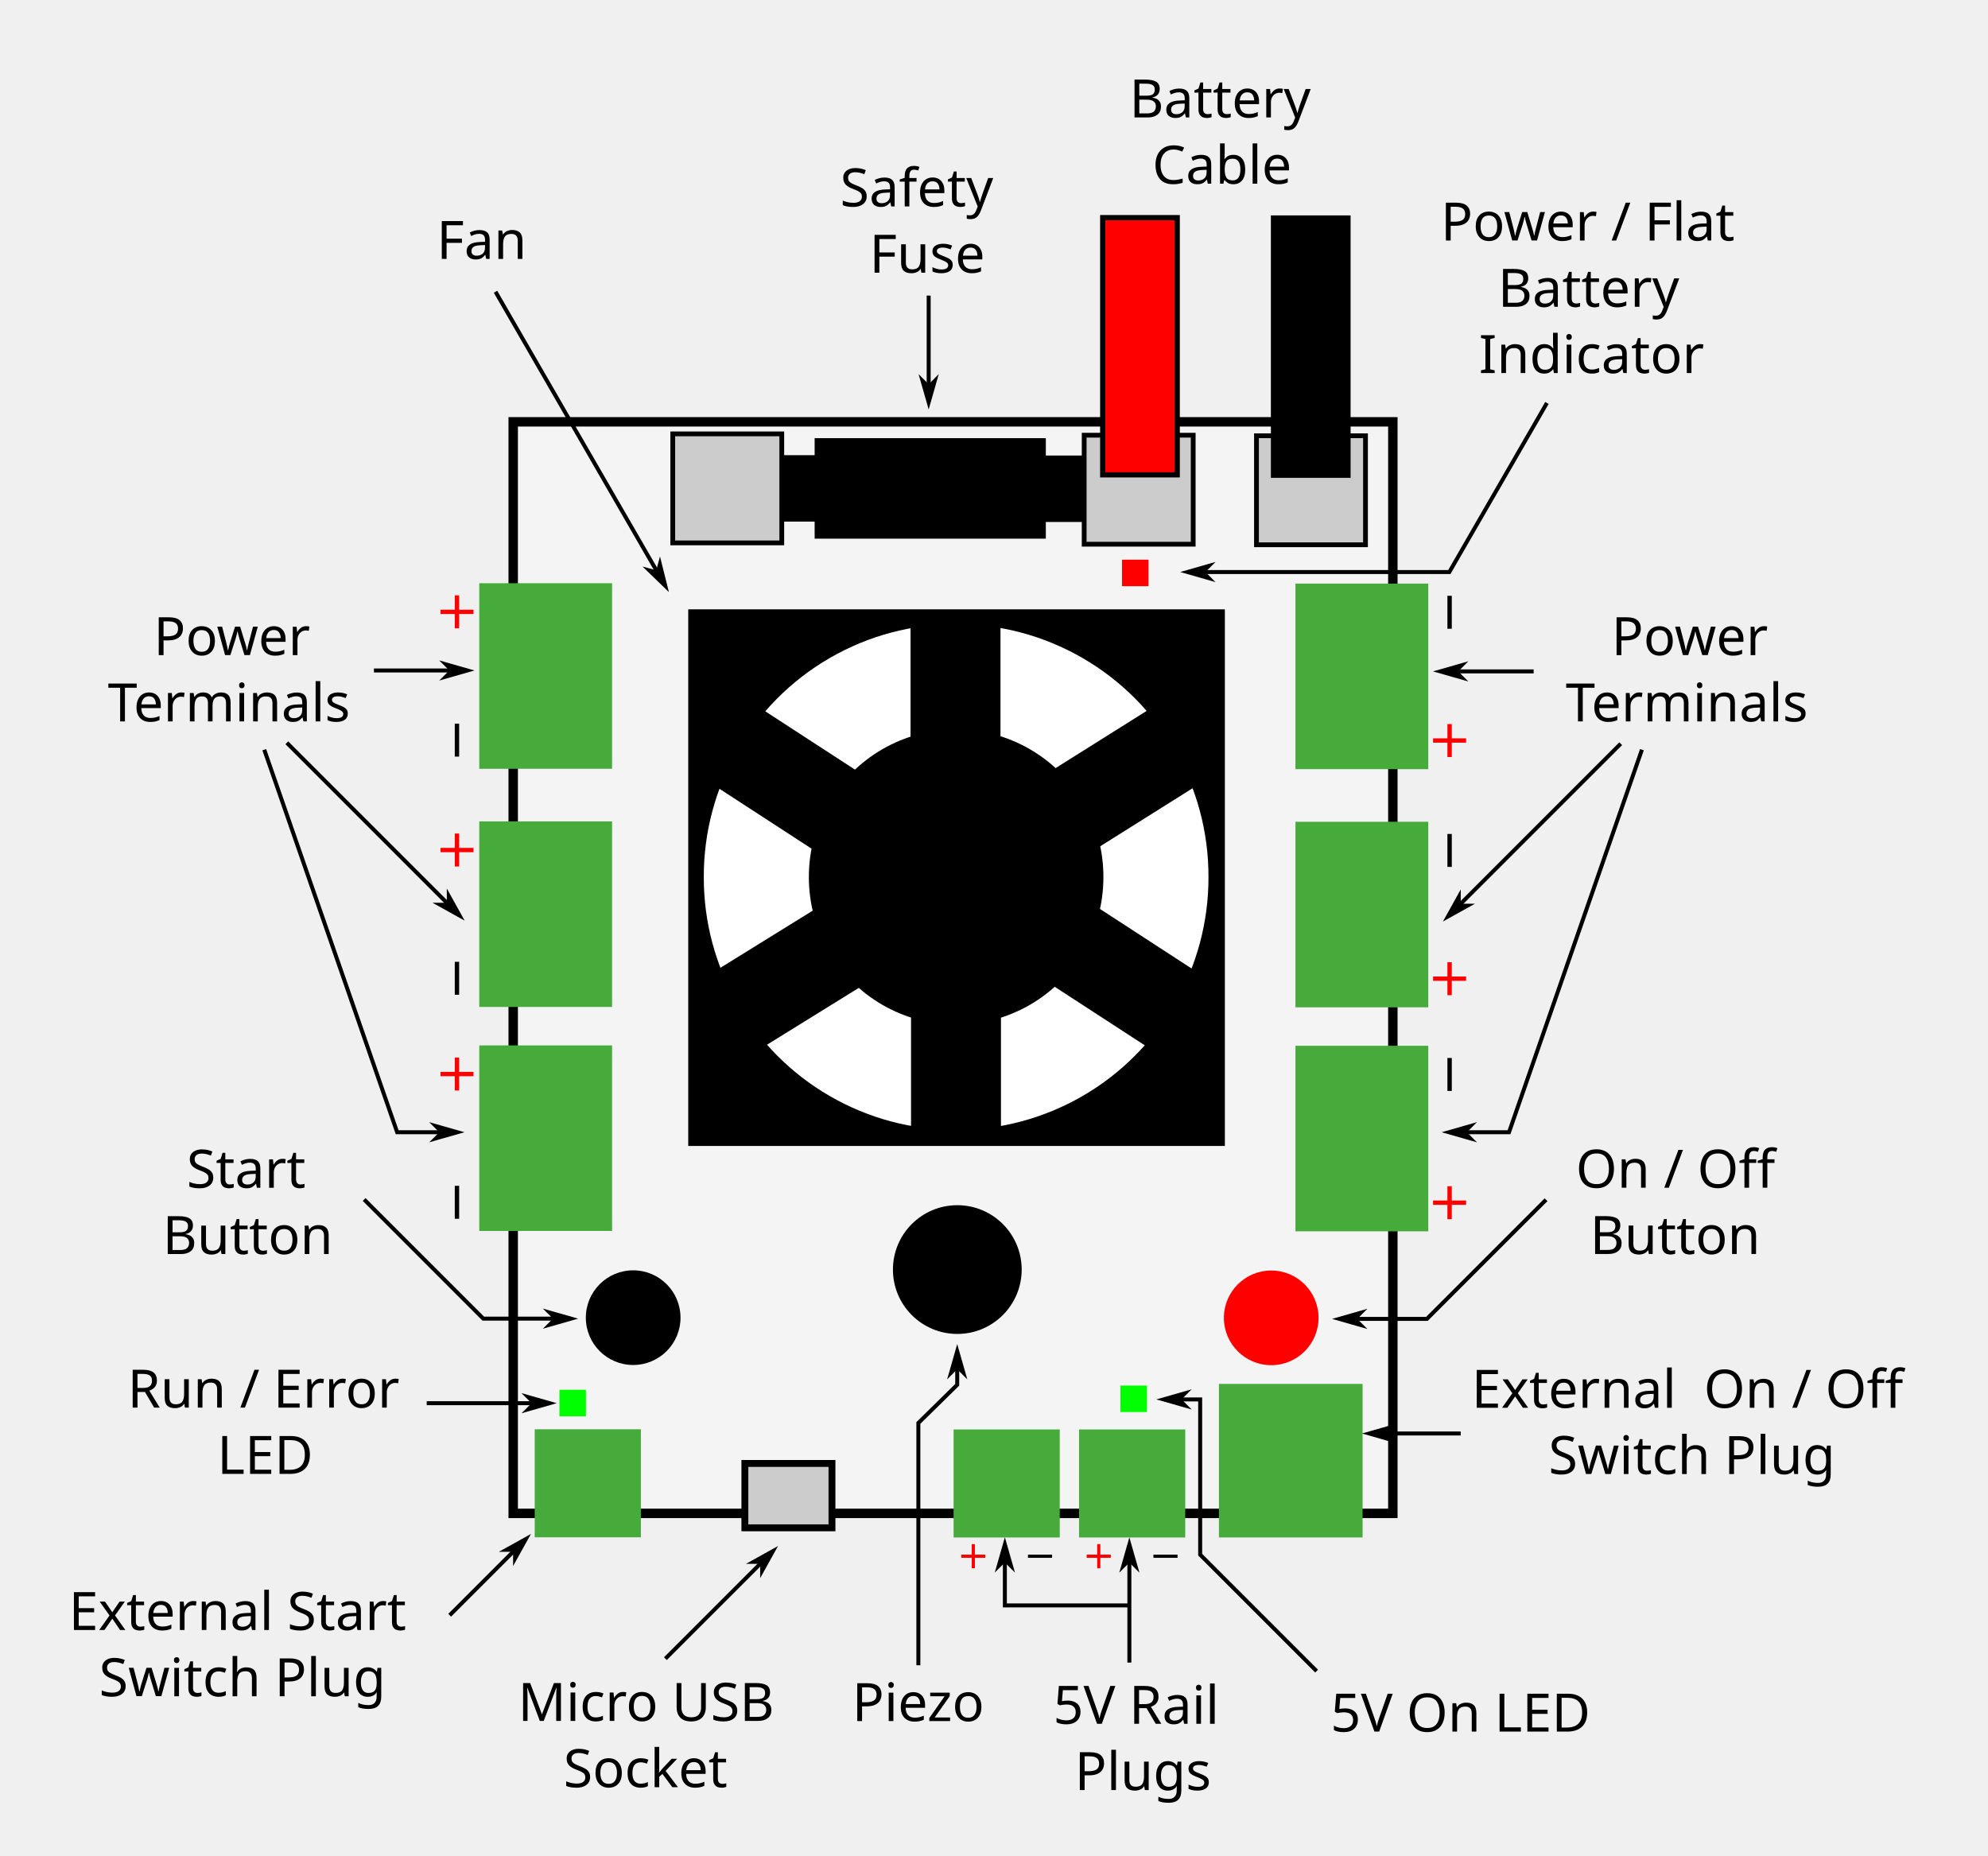
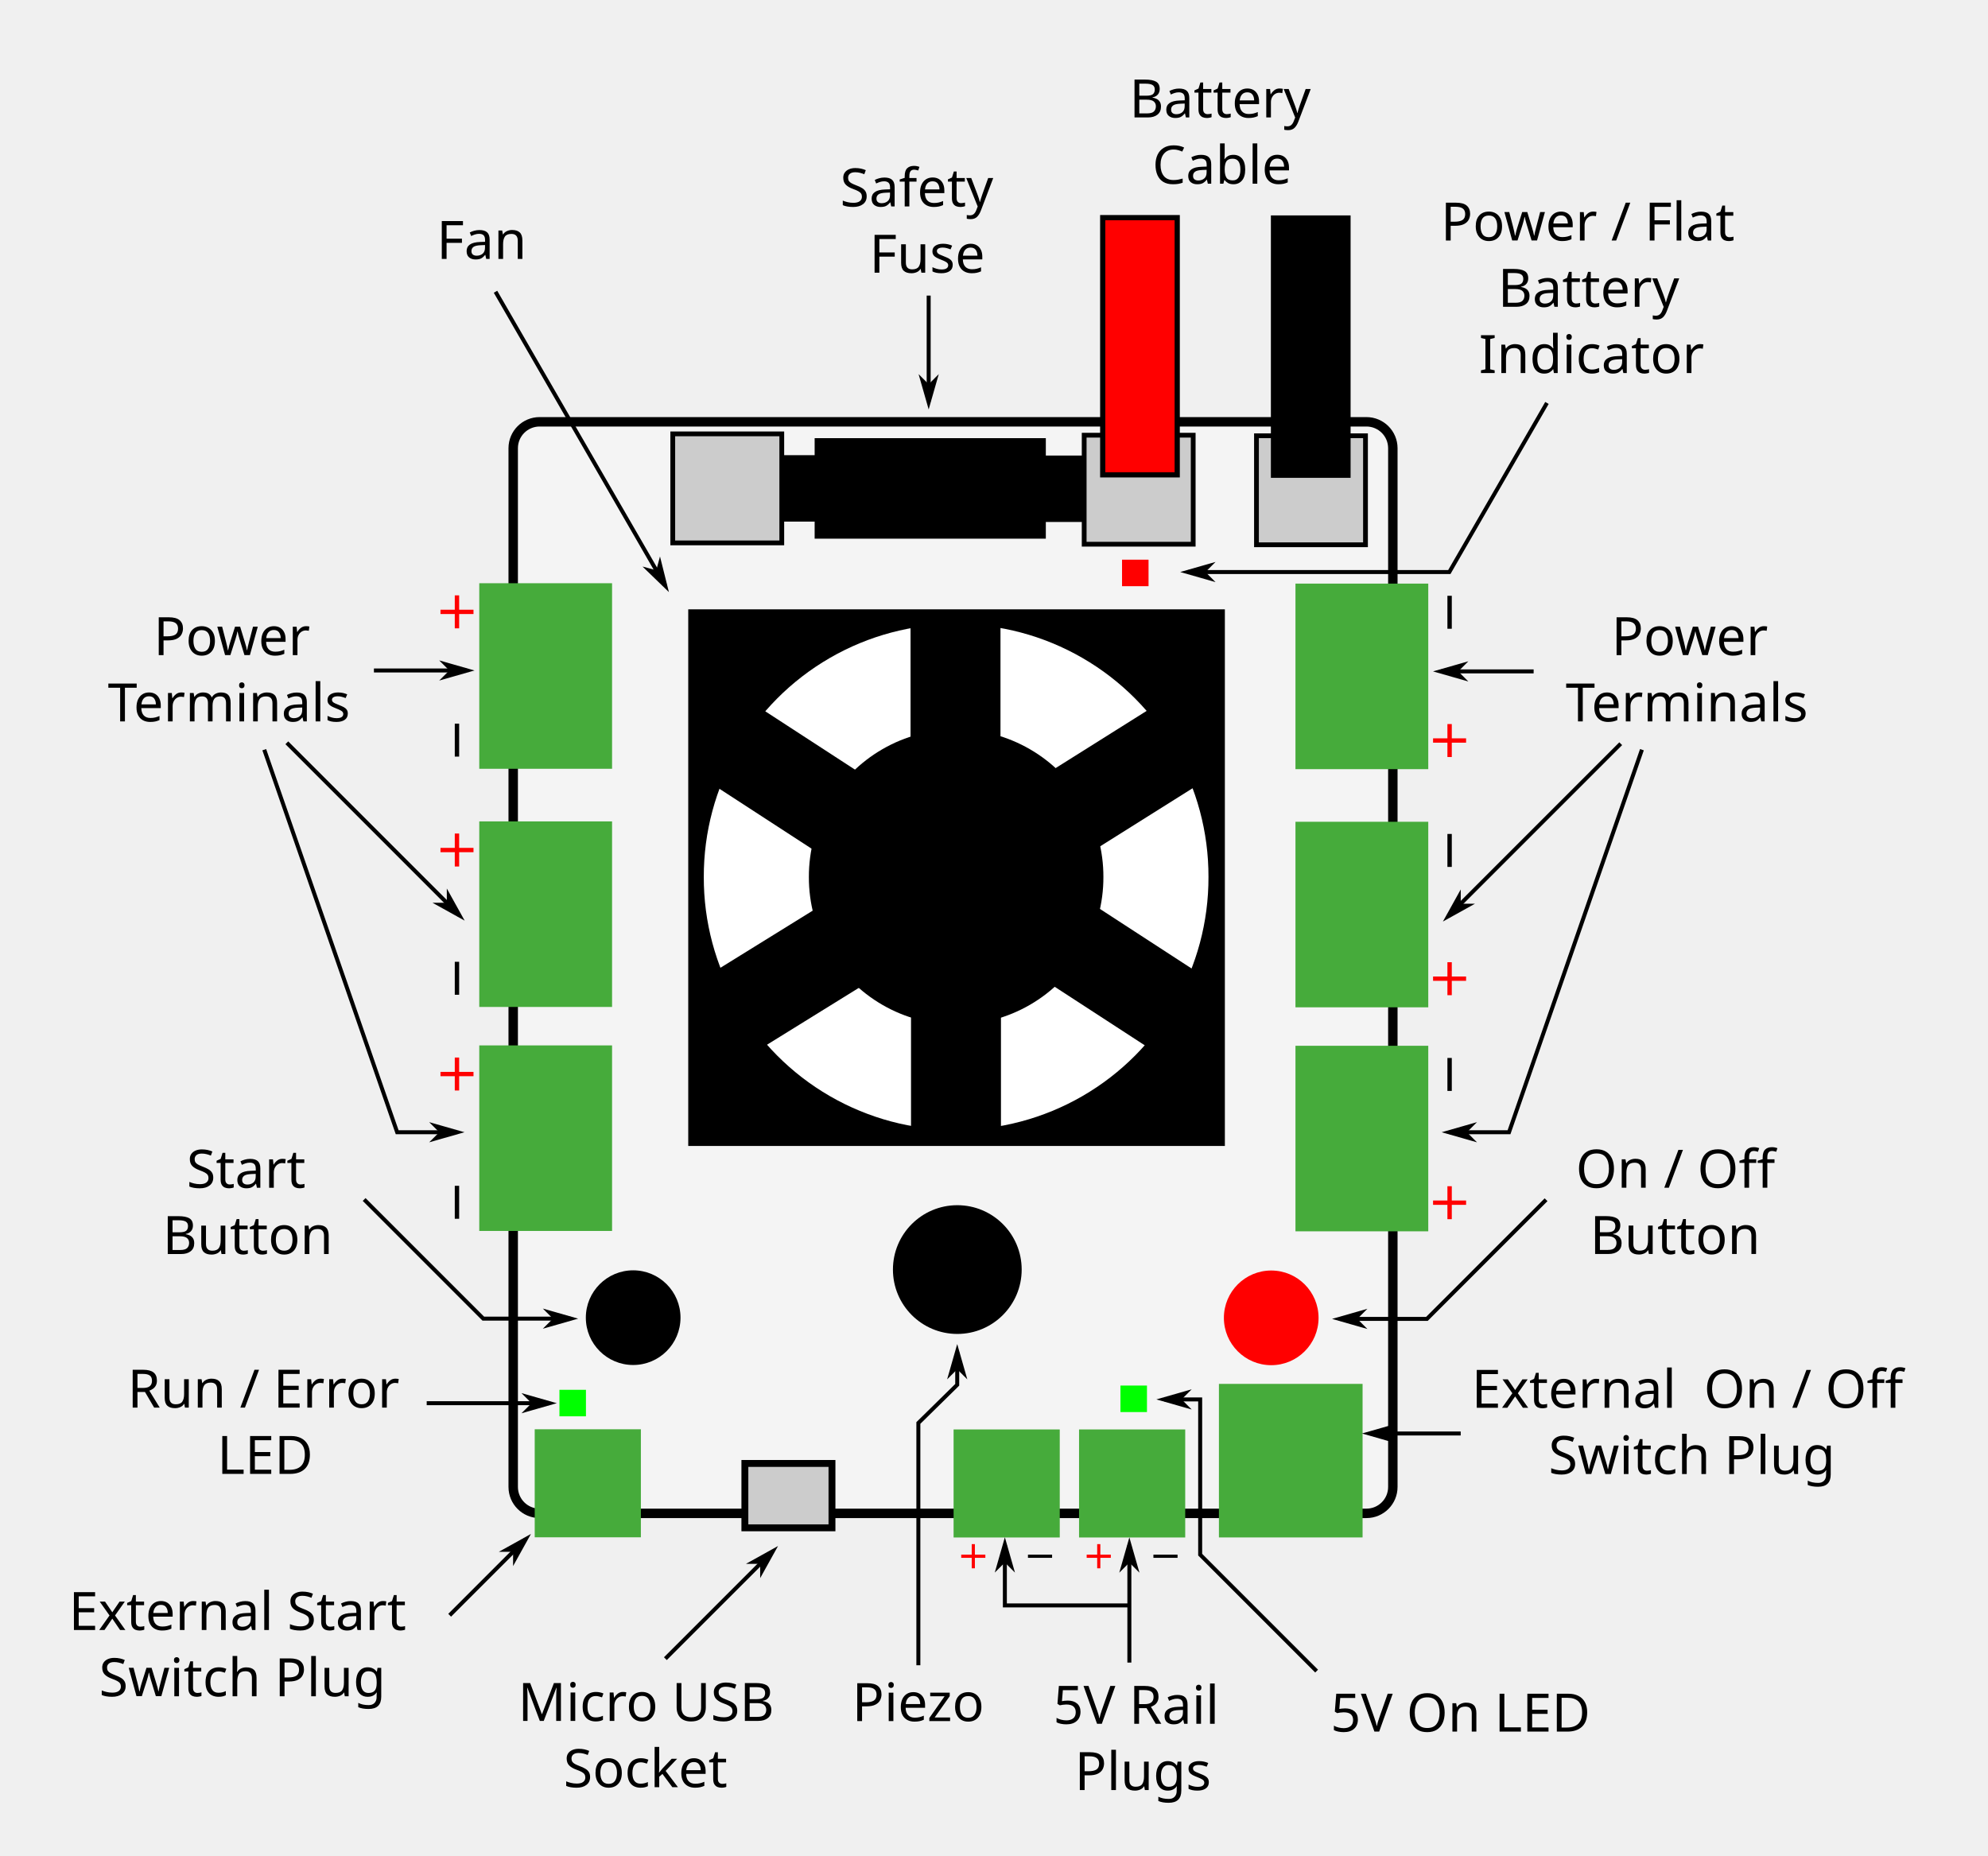
<svg xmlns="http://www.w3.org/2000/svg" version="1.2" width="1500" height="1400" id="svg2">
  <defs id="defs4">
    <marker refX="0" refY="0" orient="auto" id="Arrow1Mstart" style="overflow:visible">
      <path d="M 0,0 5,-5 -12.5,0 5,5 0,0 z" transform="matrix(0.4,0,0,0.4,4,0)" id="path4410" style="fill-rule:evenodd;stroke:#000000;stroke-width:1pt" />
    </marker>
    <marker refX="0" refY="0" orient="auto" id="Arrow1Mend" style="overflow:visible">
      <path d="M 0,0 5,-5 -12.5,0 5,5 0,0 z" transform="matrix(-0.4,0,0,-0.4,-4,0)" id="path4413" style="fill-rule:evenodd;stroke:#000000;stroke-width:1pt" />
    </marker>
    <marker refX="0" refY="0" orient="auto" id="Arrow1Send" style="overflow:visible">
      <path d="M 0,0 5,-5 -12.5,0 5,5 0,0 z" transform="matrix(-0.2,0,0,-0.2,-1.2,0)" id="path4419" style="fill-rule:evenodd;stroke:#000000;stroke-width:1pt" />
    </marker>
    <marker refX="0" refY="0" orient="auto" id="Arrow2Lend" style="overflow:visible">
      <path d="M 8.719,4.034 -2.207,0.016 8.719,-4.002 c -1.745,2.372 -1.735,5.617 -6e-7,8.035 z" transform="matrix(-1.1,0,0,-1.1,-1.1,0)" id="path4425" style="fill-rule:evenodd;stroke-width:0.625;stroke-linejoin:round" />
    </marker>
    <linearGradient id="linearGradient3759">
      <stop id="stop3761" style="stop-color:#00d2ff;stop-opacity:1" offset="0" />
    </linearGradient>
    <marker refX="0" refY="0" orient="auto" id="Arrow1Mend-8" style="overflow:visible">
      <path d="M 0,0 5,-5 -12.5,0 5,5 0,0 z" transform="matrix(-0.4,0,0,-0.4,-4,0)" id="path4413-6" style="fill-rule:evenodd;stroke:#000000;stroke-width:1pt" />
    </marker>
    <marker refX="0" refY="0" orient="auto" id="Arrow1Mend-4" style="overflow:visible">
      <path d="M 0,0 5,-5 -12.5,0 5,5 0,0 z" transform="matrix(-0.4,0,0,-0.4,-4,0)" id="path4413-9" style="fill-rule:evenodd;stroke:#000000;stroke-width:1pt" />
    </marker>
    <marker refX="0" refY="0" orient="auto" id="Arrow1Mend-4-3" style="overflow:visible">
      <path d="M 0,0 5,-5 -12.5,0 5,5 0,0 z" transform="matrix(-0.4,0,0,-0.4,-4,0)" id="path4413-9-3" style="fill-rule:evenodd;stroke:#000000;stroke-width:1pt" />
    </marker>
    <marker refX="0" refY="0" orient="auto" id="marker8810" style="overflow:visible">
      <path d="M 0,0 5,-5 -12.5,0 5,5 0,0 z" transform="matrix(-0.4,0,0,-0.4,-4,0)" id="path8812" style="fill-rule:evenodd;stroke:#000000;stroke-width:1pt" />
    </marker>
    <marker refX="0" refY="0" orient="auto" id="marker8814" style="overflow:visible">
      <path d="M 0,0 5,-5 -12.5,0 5,5 0,0 z" transform="matrix(-0.4,0,0,-0.4,-4,0)" id="path8816" style="fill-rule:evenodd;stroke:#000000;stroke-width:1pt" />
    </marker>
    <marker refX="0" refY="0" orient="auto" id="marker8814-8" style="overflow:visible">
      <path d="M 0,0 5,-5 -12.5,0 5,5 0,0 z" transform="matrix(-0.4,0,0,-0.4,-4,0)" id="path8816-7" style="fill-rule:evenodd;stroke:#000000;stroke-width:1pt" />
    </marker>
    <marker refX="0" refY="0" orient="auto" id="marker8814-9" style="overflow:visible">
      <path d="M 0,0 5,-5 -12.5,0 5,5 0,0 z" transform="matrix(-0.4,0,0,-0.4,-4,0)" id="path8816-4" style="fill-rule:evenodd;stroke:#000000;stroke-width:1pt" />
    </marker>
    <marker refX="0" refY="0" orient="auto" id="marker8814-85" style="overflow:visible">
      <path d="M 0,0 5,-5 -12.5,0 5,5 0,0 z" transform="matrix(-0.4,0,0,-0.4,-4,0)" id="path8816-3" style="fill-rule:evenodd;stroke:#000000;stroke-width:1pt" />
    </marker>
  </defs>
  <g transform="translate(0,347.6396)" id="layer1">
-     <rect width="663.709" height="823.609" x="387.226" y="-29.378" id="rect2989" style="fill:#f4f4f4;fill-opacity:1;stroke:#000000;stroke-width:7.116;stroke-linecap:round;stroke-linejoin:miter;stroke-miterlimit:4;stroke-opacity:1;stroke-dasharray:none;stroke-dashoffset:0" />
+     <rect width="663.709" height="823.609" x="387.226" y="-29.378" id="rect2989" style="fill:#f4f4f4;fill-opacity:1;stroke:#000000;stroke-width:7.116;stroke-linecap:round;stroke-linejoin:miter;stroke-miterlimit:4;stroke-opacity:1;stroke-dasharray:none;stroke-dashoffset:0" ry="19.925" />
    <rect width="100.203" height="140" x="361.619" y="92.426" id="rect3765" style="fill:#46ab3b;fill-opacity:1;stroke:none" />
    <rect width="100.203" height="140" x="361.619" y="272.127" id="rect3765-2" style="fill:#46ab3b;fill-opacity:1;stroke:none" />
    <rect width="100.203" height="140" x="361.619" y="441.147" id="rect3765-2-8" style="fill:#46ab3b;fill-opacity:1;stroke:none" />
    <rect width="80.106" height="81.513" x="403.457" y="730.782" id="rect3765-2-8-5" style="fill:#46ab3b;fill-opacity:1;stroke:none" />
    <rect width="100.203" height="140" x="977.463" y="92.706" id="rect3765-4" style="fill:#46ab3b;fill-opacity:1;stroke:none" />
    <rect width="100.203" height="140" x="977.463" y="272.407" id="rect3765-2-9" style="fill:#46ab3b;fill-opacity:1;stroke:none" />
    <rect width="100.203" height="140" x="977.463" y="441.426" id="rect3765-2-8-2" style="fill:#46ab3b;fill-opacity:1;stroke:none" />
    <rect width="80.106" height="81.513" x="719.511" y="730.914" id="rect3765-2-8-5-3" style="fill:#46ab3b;fill-opacity:1;stroke:none" />
    <rect width="80.106" height="81.513" x="814.171" y="730.914" id="rect3765-2-8-5-3-0" style="fill:#46ab3b;fill-opacity:1;stroke:none" />
    <rect width="108.39" height="115.858" x="919.714" y="696.537" id="rect3765-2-8-5-3-0-4" style="fill:#46ab3b;fill-opacity:1;stroke:none" />
    <path d="m 312.857,788.36 a 42.857,42.857 0 1 1 -85.714,0 42.857,42.857 0 1 1 85.714,0 z" transform="matrix(0.8333333,0,0,0.8333333,252.7448,-10.39751)" id="path4026" style="fill:#000000;fill-opacity:1;stroke:none" />
    <path d="m 312.857,788.36 a 42.857,42.857 0 1 1 -85.714,0 42.857,42.857 0 1 1 85.714,0 z" transform="matrix(1.133333,0,0,1.133333,416.3162,-283.1912)" id="path4026-1" style="fill:#000000;fill-opacity:1;stroke:none" />
    <path d="m 312.857,788.36 a 42.857,42.857 0 1 1 -85.714,0 42.857,42.857 0 1 1 85.714,0 z" transform="matrix(0.8333333,0,0,0.8333333,734.1734,-10.25466)" id="path4026-0" style="fill:#ff0000;fill-opacity:1;stroke:none" />
    <rect width="400" height="400" x="521.745" y="114.569" id="rect4064" style="fill:#000000;fill-opacity:1;stroke:#000000;stroke-width:4.9;stroke-miterlimit:4;stroke-opacity:1;stroke-dasharray:none" />
    <path d="m 485.714,301.217 a 134.286,134.286 0 1 1 -268.571,0 134.286,134.286 0 1 1 268.571,0 z" transform="matrix(1.417872,0,0,1.417342,223.1497,-112.8301)" id="path4070" style="fill:#ffffff;fill-opacity:1;stroke:none" />
    <path d="m 485.714,301.217 a 134.286,134.286 0 1 1 -268.571,0 134.286,134.286 0 1 1 268.571,0 z" transform="matrix(0.8274468,0,0,0.8271371,430.6421,64.94966)" id="path4070-3" style="fill:#000000;fill-opacity:1;stroke:none" />
    <rect width="67.857" height="97.143" x="687.031" y="120.855" id="rect4108" style="fill:#000000;fill-opacity:1;stroke:none" />
    <rect width="67.857" height="97.143" x="687.388" y="412.855" id="rect4108-7" style="fill:#000000;fill-opacity:1;stroke:none" />
    <rect width="67.857" height="97.143" x="88.324" y="579.204" transform="matrix(0.545007,-0.8384315,0.8384315,0.545007,0,0)" id="rect4108-6" style="fill:#000000;fill-opacity:1;stroke:none" />
    <rect width="67.857" height="97.143" x="100.932" y="879.984" transform="matrix(0.545007,-0.8384315,0.8384315,0.545007,0,0)" id="rect4108-6-6" style="fill:#000000;fill-opacity:1;stroke:none" />
    <rect width="67.857" height="97.143" x="-687.994" y="544.762" transform="matrix(-0.532058,-0.8467079,0.8467079,-0.532058,0,0)" id="rect4108-6-7" style="fill:#000000;fill-opacity:1;stroke:none" />
    <rect width="67.857" height="97.143" x="-679.316" y="252.403" transform="matrix(-0.5265134,-0.8501668,0.8501668,-0.5265134,0,0)" id="rect4108-6-7-6" style="fill:#000000;fill-opacity:1;stroke:none" />
    <rect width="65.714" height="48.571" x="562.031" y="756.569" id="rect4209" style="fill:#cccccc;fill-opacity:1;stroke:#000000;stroke-width:5.2;stroke-miterlimit:4;stroke-opacity:1;stroke-dasharray:none" />
    <rect width="82.258" height="82.258" x="948.044" y="-18.846" id="rect4213" style="fill:#cccccc;fill-opacity:1;stroke:#000000;stroke-width:3.599;stroke-miterlimit:4;stroke-opacity:1;stroke-dasharray:none" />
    <rect width="170.877" height="72.306" x="616.449" y="-15.269" id="rect4233" style="fill:#000000;fill-opacity:1;stroke:#000000;stroke-width:3.551;stroke-linecap:round;stroke-linejoin:miter;stroke-miterlimit:4;stroke-opacity:1;stroke-dasharray:none;stroke-dashoffset:0" />
    <rect width="82.258" height="82.258" x="818.044" y="-19.274" id="rect4213-3" style="fill:#cccccc;fill-opacity:1;stroke:#000000;stroke-width:3.599;stroke-miterlimit:4;stroke-opacity:1;stroke-dasharray:none" />
    <rect width="82.258" height="82.258" x="507.616" y="-20.274" id="rect4213-3-8" style="fill:#cccccc;fill-opacity:1;stroke:#000000;stroke-width:3.599;stroke-miterlimit:4;stroke-opacity:1;stroke-dasharray:none" />
    <rect width="45.714" height="47.143" x="592.031" y="-2.717" id="rect4289" style="fill:#000000;fill-opacity:1;stroke:#000000;stroke-width:3;stroke-linecap:round;stroke-linejoin:miter;stroke-miterlimit:4;stroke-opacity:1;stroke-dasharray:none;stroke-dashoffset:0" />
    <rect width="45.714" height="47.143" x="770.602" y="-2.431" id="rect4289-4" style="fill:#000000;fill-opacity:1;stroke:#000000;stroke-width:3;stroke-linecap:round;stroke-linejoin:miter;stroke-miterlimit:4;stroke-opacity:1;stroke-dasharray:none;stroke-dashoffset:0" />
    <rect width="20" height="20" x="845.416" y="697.797" id="rect4328" style="fill:#00ff00;fill-opacity:1;stroke:none" />
    <rect width="20" height="20" x="422.112" y="701" id="rect4328-2" style="fill:#00ff00;fill-opacity:1;stroke:none" />
    <rect width="20" height="20" x="846.609" y="74.654" id="rect4328-2-9" style="fill:#ff0000;fill-opacity:1;stroke:none" />
    <rect width="56.216" height="194.073" x="832.028" y="-183.43" id="rect4378" style="fill:#ff0000;fill-opacity:1;stroke:#000000;stroke-width:3.927;stroke-miterlimit:4;stroke-opacity:1;stroke-dasharray:none" />
    <rect width="56.216" height="194.073" x="960.885" y="-183.145" id="rect4378-1" style="fill:#000000;fill-opacity:1;stroke:#000000;stroke-width:3.927;stroke-miterlimit:4;stroke-opacity:1;stroke-dasharray:none" />
    <flowRoot transform="translate(0,-1066)" id="flowRoot6898" xml:space="preserve" style="font-size:18px;font-style:normal;font-weight:normal;line-height:125%;letter-spacing:0px;word-spacing:0px;fill:#000000;fill-opacity:1;stroke:none;font-family:Sans">
      <flowRegion id="flowRegion6900">
        <rect width="468.571" height="165.714" x="1060" y="61.217" id="rect6902" style="font-size:18px" />
      </flowRegion>
      <flowPara id="flowPara6904" />
    </flowRoot>
    <text x="852.154" y="-259.022" id="text3524" xml:space="preserve" style="font-size:40px;font-style:normal;font-variant:normal;font-weight:normal;font-stretch:normal;text-align:start;line-height:125%;letter-spacing:0px;word-spacing:0px;writing-mode:lr-tb;text-anchor:start;fill:#000000;fill-opacity:1;stroke:none;font-family:Sans;-inkscape-font-specification:Sans">
      <tspan x="852.154" y="-259.022" id="tspan3526">
        <tspan x="852.154" y="-259.022" id="tspan3528" style="font-size:40px;font-style:normal;font-variant:normal;font-weight:normal;font-stretch:normal;text-align:start;line-height:125%;writing-mode:lr-tb;text-anchor:start;font-family:Sans;-inkscape-font-specification:Sans">Battery</tspan>
        <tspan x="1000.279" y="-259.022" dx="0" id="tspan3530" style="font-size:40px;font-style:normal;font-variant:normal;font-weight:normal;font-stretch:normal;text-align:start;line-height:125%;writing-mode:lr-tb;text-anchor:start;font-family:Sans;-inkscape-font-specification:Sans" />
      </tspan>
      <tspan x="869.42" y="-209.022" id="tspan3532">
        <tspan x="869.42" y="-209.022" id="tspan3534" style="font-size:40px;font-style:normal;font-variant:normal;font-weight:normal;font-stretch:normal;text-align:start;line-height:125%;writing-mode:lr-tb;text-anchor:start;font-family:Sans;-inkscape-font-specification:Sans">Cable</tspan>
      </tspan>
    </text>
    <flowRoot transform="translate(0,-1066)" id="flowRoot7136" xml:space="preserve" style="font-size:40px;font-style:normal;font-weight:normal;line-height:125%;letter-spacing:0px;word-spacing:0px;fill:#000000;fill-opacity:1;stroke:none;font-family:Sans">
      <flowRegion id="flowRegion7138">
        <rect width="214.286" height="70" x="1347.143" y="348.36" id="rect7140" style="font-size:40px" />
      </flowRegion>
      <flowPara id="flowPara7142" />
    </flowRoot>
    <text x="1087.089" y="-166.152" id="text3536" xml:space="preserve" style="font-size:40px;font-style:normal;font-variant:normal;font-weight:normal;font-stretch:normal;text-align:start;line-height:125%;letter-spacing:0px;word-spacing:0px;writing-mode:lr-tb;text-anchor:start;fill:#000000;fill-opacity:1;stroke:none;font-family:Sans;-inkscape-font-specification:Sans">
      <tspan x="1087.089" y="-166.152" id="tspan3538">
        <tspan x="1087.089" y="-166.152" id="tspan3540" style="font-size:40px;font-style:normal;font-variant:normal;font-weight:normal;font-stretch:normal;text-align:start;line-height:125%;writing-mode:lr-tb;text-anchor:start;font-family:Sans;-inkscape-font-specification:Sans">Power / Flat </tspan>
      </tspan>
      <tspan x="1130.214" y="-116.152" id="tspan3542">
        <tspan x="1130.214" y="-116.152" id="tspan3544" style="font-size:40px;font-style:normal;font-variant:normal;font-weight:normal;font-stretch:normal;text-align:start;line-height:125%;writing-mode:lr-tb;text-anchor:start;font-family:Sans;-inkscape-font-specification:Sans">Battery</tspan>
        <tspan x="1278.339" y="-116.152" dx="0" id="tspan3546" style="font-size:40px;font-style:normal;font-variant:normal;font-weight:normal;font-stretch:normal;text-align:start;line-height:125%;writing-mode:lr-tb;text-anchor:start;font-family:Sans;-inkscape-font-specification:Sans" />
      </tspan>
      <tspan x="1115.839" y="-66.152" id="tspan3548">
        <tspan x="1115.839" y="-66.152" id="tspan3550" style="font-size:40px;font-style:normal;font-variant:normal;font-weight:normal;font-stretch:normal;text-align:start;line-height:125%;writing-mode:lr-tb;text-anchor:start;font-family:Sans;-inkscape-font-specification:Sans">Indicator</tspan>
      </tspan>
    </text>
    <path d="m 896.422,83.963 197.143,0 73.652,-127.568" id="path7154" style="fill:none;stroke:#000000;stroke-width:3;stroke-linecap:butt;stroke-linejoin:miter;stroke-miterlimit:4;stroke-opacity:1;stroke-dasharray:none;marker-start:url(#Arrow1Mstart)" />
    <path d="m 700.708,-44.608 0,-80" id="path7348" style="fill:none;stroke:#000000;stroke-width:3;stroke-linecap:butt;stroke-linejoin:miter;stroke-miterlimit:4;stroke-opacity:1;stroke-dasharray:none;marker-start:url(#Arrow1Mstart)" />
    <text x="633.855" y="-191.88" id="text3512" xml:space="preserve" style="font-size:40px;font-style:normal;font-variant:normal;font-weight:normal;font-stretch:normal;text-align:start;line-height:125%;letter-spacing:0px;word-spacing:0px;writing-mode:lr-tb;text-anchor:start;fill:#000000;fill-opacity:1;stroke:none;font-family:Sans;-inkscape-font-specification:Sans">
      <tspan x="633.855" y="-191.88" id="tspan3514">
        <tspan x="633.855" y="-191.88" id="tspan3516" style="font-size:40px;font-style:normal;font-variant:normal;font-weight:normal;font-stretch:normal;text-align:start;line-height:125%;writing-mode:lr-tb;text-anchor:start;font-family:Sans;-inkscape-font-specification:Sans">Safety</tspan>
        <tspan x="761.824" y="-191.88" dx="0" id="tspan3518" style="font-size:40px;font-style:normal;font-variant:normal;font-weight:normal;font-stretch:normal;text-align:start;line-height:125%;writing-mode:lr-tb;text-anchor:start;font-family:Sans;-inkscape-font-specification:Sans" />
      </tspan>
      <tspan x="645.613" y="-141.88" id="tspan3520">
        <tspan x="645.613" y="-141.88" id="tspan3522" style="font-size:40px;font-style:normal;font-variant:normal;font-weight:normal;font-stretch:normal;text-align:start;line-height:125%;writing-mode:lr-tb;text-anchor:start;font-family:Sans;-inkscape-font-specification:Sans"> Fuse</tspan>
      </tspan>
    </text>
    <text x="329.472" y="-152.266" id="text3410" xml:space="preserve" style="font-size:40px;font-style:normal;font-weight:normal;line-height:125%;letter-spacing:0px;word-spacing:0px;fill:#000000;fill-opacity:1;stroke:none;font-family:Sans">
      <tspan x="329.472" y="-152.266" id="tspan3412">
        <tspan x="329.472" y="-152.266" id="tspan3414">Fan</tspan>
      </tspan>
    </text>
    <path d="M 373.878,-127.498 501.756,93.994" id="path7560" style="fill:none;stroke:#000000;stroke-width:3;stroke-linecap:butt;stroke-linejoin:miter;stroke-miterlimit:4;stroke-opacity:1;stroke-dasharray:none;marker-end:url(#Arrow1Mend-4)" />
    <flowRoot transform="translate(0,-1066)" id="flowRoot7946" xml:space="preserve" style="font-size:40px;font-style:normal;font-weight:normal;line-height:125%;letter-spacing:0px;word-spacing:0px;fill:#000000;fill-opacity:1;stroke:none;font-family:Sans">
      <flowRegion id="flowRegion7948">
        <rect width="36.365" height="34.345" x="335.371" y="494.035" id="rect7950" style="font-size:40px" />
      </flowRegion>
      <flowPara id="flowPara7952">H0</flowPara>
    </flowRoot>
    <flowRoot transform="translate(191.8884,-96.29386)" id="flowRoot7954" xml:space="preserve" style="font-size:40px;font-style:normal;font-weight:normal;line-height:125%;letter-spacing:0px;word-spacing:0px;fill:#000000;fill-opacity:1;stroke:none;font-family:Sans">
      <flowRegion id="flowRegion7956">
        <rect width="371.736" height="230.315" x="191.929" y="233.415" id="rect7958" style="font-size:40px" />
      </flowRegion>
      <flowPara id="flowPara7960">H0</flowPara>
    </flowRoot>
    <flowRoot transform="translate(810.04,-95.28949)" id="flowRoot7954-6" xml:space="preserve" style="font-size:40px;font-style:normal;font-weight:normal;line-height:125%;letter-spacing:0px;word-spacing:0px;fill:#000000;fill-opacity:1;stroke:none;font-family:Sans">
      <flowRegion id="flowRegion7956-5">
        <rect width="371.736" height="230.315" x="191.929" y="233.415" id="rect7958-9" style="font-size:40px" />
      </flowRegion>
      <flowPara id="flowPara7960-7">H1</flowPara>
    </flowRoot>
    <flowRoot transform="translate(191.4158,81.53322)" id="flowRoot7954-8" xml:space="preserve" style="font-size:40px;font-style:normal;font-weight:normal;line-height:125%;letter-spacing:0px;word-spacing:0px;fill:#000000;fill-opacity:1;stroke:none;font-family:Sans">
      <flowRegion id="flowRegion7956-3">
        <rect width="371.736" height="230.315" x="191.929" y="233.415" id="rect7958-0" style="font-size:40px" />
      </flowRegion>
      <flowPara id="flowPara7960-2">L0</flowPara>
    </flowRoot>
    <flowRoot transform="translate(191.4158,252.3904)" id="flowRoot7954-8-2" xml:space="preserve" style="font-size:40px;font-style:normal;font-weight:normal;line-height:125%;letter-spacing:0px;word-spacing:0px;fill:#000000;fill-opacity:1;stroke:none;font-family:Sans">
      <flowRegion id="flowRegion7956-3-6">
        <rect width="371.736" height="230.315" x="191.929" y="233.415" id="rect7958-0-0" style="font-size:40px" />
      </flowRegion>
      <flowPara id="flowPara7960-2-0">L1</flowPara>
    </flowRoot>
    <flowRoot transform="translate(809.4158,82.69561)" id="flowRoot7954-6-2" xml:space="preserve" style="font-size:40px;font-style:normal;font-weight:normal;line-height:125%;letter-spacing:0px;word-spacing:0px;fill:#000000;fill-opacity:1;stroke:none;font-family:Sans">
      <flowRegion id="flowRegion7956-5-7">
        <rect width="371.736" height="230.315" x="191.929" y="233.415" id="rect7958-9-6" style="font-size:40px" />
      </flowRegion>
      <flowPara id="flowPara7960-7-7">L3</flowPara>
    </flowRoot>
    <flowRoot transform="translate(809.4158,251.5528)" id="flowRoot7954-6-2-7" xml:space="preserve" style="font-size:40px;font-style:normal;font-weight:normal;line-height:125%;letter-spacing:0px;word-spacing:0px;fill:#000000;fill-opacity:1;stroke:none;font-family:Sans">
      <flowRegion id="flowRegion7956-5-7-0">
        <rect width="371.736" height="230.315" x="191.929" y="233.415" id="rect7958-9-6-0" style="font-size:40px" />
      </flowRegion>
      <flowPara id="flowPara7960-7-7-6">L2</flowPara>
    </flowRoot>
    <text x="115.912" y="146.678" id="text3500" xml:space="preserve" style="font-size:40px;font-style:normal;font-variant:normal;font-weight:normal;font-stretch:normal;text-align:start;line-height:125%;letter-spacing:0px;word-spacing:0px;writing-mode:lr-tb;text-anchor:start;fill:#000000;fill-opacity:1;stroke:none;font-family:Sans;-inkscape-font-specification:Sans">
      <tspan x="115.912" y="146.678" id="tspan3502">
        <tspan x="115.912" y="146.678" id="tspan3504" style="font-size:40px;font-style:normal;font-variant:normal;font-weight:normal;font-stretch:normal;text-align:start;line-height:125%;writing-mode:lr-tb;text-anchor:start;font-family:Sans;-inkscape-font-specification:Sans">Power</tspan>
        <tspan x="236.928" y="146.678" dx="0" id="tspan3506" style="font-size:40px;font-style:normal;font-variant:normal;font-weight:normal;font-stretch:normal;text-align:start;line-height:125%;writing-mode:lr-tb;text-anchor:start;font-family:Sans;-inkscape-font-specification:Sans" />
      </tspan>
      <tspan x="81.342" y="196.678" id="tspan3508">
        <tspan x="81.342" y="196.678" id="tspan3510" style="font-size:40px;font-style:normal;font-variant:normal;font-weight:normal;font-stretch:normal;text-align:start;line-height:125%;writing-mode:lr-tb;text-anchor:start;font-family:Sans;-inkscape-font-specification:Sans">Terminals</tspan>
      </tspan>
    </text>
    <text x="1215.889" y="146.682" id="text3567" xml:space="preserve" style="font-size:40px;font-style:normal;font-variant:normal;font-weight:normal;font-stretch:normal;text-align:start;line-height:125%;letter-spacing:0px;word-spacing:0px;writing-mode:lr-tb;text-anchor:start;fill:#000000;fill-opacity:1;stroke:none;font-family:Sans;-inkscape-font-specification:Sans">
      <tspan x="1215.889" y="146.682" id="tspan3569">
        <tspan x="1215.889" y="146.682" id="tspan3571" style="font-size:40px;font-style:normal;font-variant:normal;font-weight:normal;font-stretch:normal;text-align:start;line-height:125%;writing-mode:lr-tb;text-anchor:start;font-family:Sans;-inkscape-font-specification:Sans">Power</tspan>
        <tspan x="1336.904" y="146.682" dx="0" id="tspan3573" style="font-size:40px;font-style:normal;font-variant:normal;font-weight:normal;font-stretch:normal;text-align:start;line-height:125%;writing-mode:lr-tb;text-anchor:start;font-family:Sans;-inkscape-font-specification:Sans" />
      </tspan>
      <tspan x="1181.318" y="196.682" id="tspan3575">
        <tspan x="1181.318" y="196.682" id="tspan3577" style="font-size:40px;font-style:normal;font-variant:normal;font-weight:normal;font-stretch:normal;text-align:start;line-height:125%;writing-mode:lr-tb;text-anchor:start;font-family:Sans;-inkscape-font-specification:Sans">Terminals</tspan>
      </tspan>
    </text>
    <path d="m 282.136,158.249 70,0" id="path8168" style="fill:none;stroke:#000000;stroke-width:3;stroke-linecap:butt;stroke-linejoin:miter;stroke-miterlimit:4;stroke-opacity:1;stroke-dasharray:none;marker-end:url(#Arrow1Mend-4)" />
    <path d="m 216.422,212.82 130,130" id="path8362" style="fill:none;stroke:#000000;stroke-width:3;stroke-linecap:butt;stroke-linejoin:miter;stroke-miterlimit:4;stroke-opacity:1;stroke-dasharray:none;marker-end:url(#Arrow1Mend-4)" />
    <path d="m 1157.169,158.941 -70,0" id="path8168-0" style="fill:none;stroke:#000000;stroke-width:3;stroke-linecap:butt;stroke-linejoin:miter;stroke-miterlimit:4;stroke-opacity:1;stroke-dasharray:none;marker-end:url(#Arrow1Mend-4)" />
    <path d="m 1222.883,213.513 -130,130" id="path8362-2" style="fill:none;stroke:#000000;stroke-width:3;stroke-linecap:butt;stroke-linejoin:miter;stroke-miterlimit:4;stroke-opacity:1;stroke-dasharray:none;marker-end:url(#Arrow1Mend-4)" />
    <text x="140.829" y="548.559" id="text3488" xml:space="preserve" style="font-size:40px;font-style:normal;font-variant:normal;font-weight:normal;font-stretch:normal;text-align:start;line-height:125%;letter-spacing:0px;word-spacing:0px;writing-mode:lr-tb;text-anchor:start;fill:#000000;fill-opacity:1;stroke:none;font-family:Sans;-inkscape-font-specification:Sans">
      <tspan x="140.829" y="548.559" id="tspan3490">
        <tspan x="140.829" y="548.559" id="tspan3492" style="font-size:40px;font-style:normal;font-variant:normal;font-weight:normal;font-stretch:normal;text-align:start;line-height:125%;writing-mode:lr-tb;text-anchor:start;font-family:Sans;-inkscape-font-specification:Sans">Start</tspan>
        <tspan x="238.642" y="548.559" dx="0" id="tspan3494" style="font-size:40px;font-style:normal;font-variant:normal;font-weight:normal;font-stretch:normal;text-align:start;line-height:125%;writing-mode:lr-tb;text-anchor:start;font-family:Sans;-inkscape-font-specification:Sans" />
      </tspan>
      <tspan x="122.704" y="598.559" id="tspan3496">
        <tspan x="122.704" y="598.559" id="tspan3498" style="font-size:40px;font-style:normal;font-variant:normal;font-weight:normal;font-stretch:normal;text-align:start;line-height:125%;writing-mode:lr-tb;text-anchor:start;font-family:Sans;-inkscape-font-specification:Sans">Button</tspan>
      </tspan>
    </text>
    <text x="1188.986" y="548.524" id="text3579" xml:space="preserve" style="font-size:40px;font-style:normal;font-variant:normal;font-weight:normal;font-stretch:normal;text-align:start;line-height:125%;letter-spacing:0px;word-spacing:0px;writing-mode:lr-tb;text-anchor:start;fill:#000000;fill-opacity:1;stroke:none;font-family:Sans;-inkscape-font-specification:Sans">
      <tspan x="1188.986" y="548.524" id="tspan3581">
        <tspan x="1188.986" y="548.524" id="tspan3583" style="font-size:40px;font-style:normal;font-variant:normal;font-weight:normal;font-stretch:normal;text-align:start;line-height:125%;writing-mode:lr-tb;text-anchor:start;font-family:Sans;-inkscape-font-specification:Sans">On / Off</tspan>
        <tspan x="1344.454" y="548.524" dx="0" id="tspan3585" style="font-size:40px;font-style:normal;font-variant:normal;font-weight:normal;font-stretch:normal;text-align:start;line-height:125%;writing-mode:lr-tb;text-anchor:start;font-family:Sans;-inkscape-font-specification:Sans" />
      </tspan>
      <tspan x="1199.689" y="598.524" id="tspan3587">
        <tspan x="1199.689" y="598.524" id="tspan3589" style="font-size:40px;font-style:normal;font-variant:normal;font-weight:normal;font-stretch:normal;text-align:start;line-height:125%;writing-mode:lr-tb;text-anchor:start;font-family:Sans;-inkscape-font-specification:Sans">Button</tspan>
      </tspan>
    </text>
    <text x="51.912" y="882.23" id="text3464" xml:space="preserve" style="font-size:40px;font-style:normal;font-variant:normal;font-weight:normal;font-stretch:normal;text-align:start;line-height:125%;letter-spacing:0px;word-spacing:0px;writing-mode:lr-tb;text-anchor:start;fill:#000000;fill-opacity:1;stroke:none;font-family:Sans;-inkscape-font-specification:Sans">
      <tspan x="51.912" y="882.23" id="tspan3466">
        <tspan x="51.912" y="882.23" id="tspan3468" style="font-size:40px;font-style:normal;font-variant:normal;font-weight:normal;font-stretch:normal;text-align:start;line-height:125%;writing-mode:lr-tb;text-anchor:start;font-family:Sans;-inkscape-font-specification:Sans">External Start</tspan>
        <tspan x="328.63" y="882.23" dx="0" id="tspan3470" style="font-size:40px;font-style:normal;font-variant:normal;font-weight:normal;font-stretch:normal;text-align:start;line-height:125%;writing-mode:lr-tb;text-anchor:start;font-family:Sans;-inkscape-font-specification:Sans" />
      </tspan>
      <tspan x="74.724" y="932.23" id="tspan3472">
        <tspan x="74.724" y="932.23" id="tspan3474" style="font-size:40px;font-style:normal;font-variant:normal;font-weight:normal;font-stretch:normal;text-align:start;line-height:125%;writing-mode:lr-tb;text-anchor:start;font-family:Sans;-inkscape-font-specification:Sans">Switch Plug</tspan>
      </tspan>
    </text>
    <text x="1110.385" y="714.553" id="text3591" xml:space="preserve" style="font-size:40px;font-style:normal;font-variant:normal;font-weight:normal;font-stretch:normal;text-align:start;line-height:125%;letter-spacing:0px;word-spacing:0px;writing-mode:lr-tb;text-anchor:start;fill:#000000;fill-opacity:1;stroke:none;font-family:Sans;-inkscape-font-specification:Sans">
      <tspan x="1110.385" y="714.553" id="tspan3593">
        <tspan x="1110.385" y="714.553" id="tspan3595" style="font-size:40px;font-style:normal;font-variant:normal;font-weight:normal;font-stretch:normal;text-align:start;line-height:125%;writing-mode:lr-tb;text-anchor:start;font-family:Sans;-inkscape-font-specification:Sans">External  On / Off</tspan>
        <tspan x="1457.494" y="714.553" dx="0" id="tspan3597" style="font-size:40px;font-style:normal;font-variant:normal;font-weight:normal;font-stretch:normal;text-align:start;line-height:125%;writing-mode:lr-tb;text-anchor:start;font-family:Sans;-inkscape-font-specification:Sans" />
      </tspan>
      <tspan x="1168.393" y="764.553" id="tspan3599">
        <tspan x="1168.393" y="764.553" id="tspan3601" style="font-size:40px;font-style:normal;font-variant:normal;font-weight:normal;font-stretch:normal;text-align:start;line-height:125%;writing-mode:lr-tb;text-anchor:start;font-family:Sans;-inkscape-font-specification:Sans">Switch Plug</tspan>
      </tspan>
    </text>
    <text x="390.83" y="950.828" id="text3452" xml:space="preserve" style="font-size:40px;font-style:normal;font-variant:normal;font-weight:normal;font-stretch:normal;text-align:start;line-height:125%;letter-spacing:0px;word-spacing:0px;writing-mode:lr-tb;text-anchor:start;fill:#000000;fill-opacity:1;stroke:none;font-family:Sans;-inkscape-font-specification:Sans">
      <tspan x="390.83" y="950.828" id="tspan3454">
        <tspan x="390.83" y="950.828" id="tspan3456" style="font-size:40px;font-style:normal;font-variant:normal;font-weight:normal;font-stretch:normal;text-align:start;line-height:125%;writing-mode:lr-tb;text-anchor:start;font-family:Sans;-inkscape-font-specification:Sans">Micro USB</tspan>
        <tspan x="593.486" y="950.828" dx="0" id="tspan3458" style="font-size:40px;font-style:normal;font-variant:normal;font-weight:normal;font-stretch:normal;text-align:start;line-height:125%;writing-mode:lr-tb;text-anchor:start;font-family:Sans;-inkscape-font-specification:Sans" />
      </tspan>
      <tspan x="425.166" y="1000.828" id="tspan3460">
        <tspan x="425.166" y="1000.828" id="tspan3462" style="font-size:40px;font-style:normal;font-variant:normal;font-weight:normal;font-stretch:normal;text-align:start;line-height:125%;writing-mode:lr-tb;text-anchor:start;font-family:Sans;-inkscape-font-specification:Sans">Socket</tspan>
      </tspan>
    </text>
    <text x="794.674" y="953.018" id="text3434" xml:space="preserve" style="font-size:40px;font-style:normal;font-variant:normal;font-weight:normal;font-stretch:normal;text-align:start;line-height:125%;letter-spacing:0px;word-spacing:0px;writing-mode:lr-tb;text-anchor:start;fill:#000000;fill-opacity:1;stroke:none;font-family:Sans;-inkscape-font-specification:Sans">
      <tspan x="794.674" y="953.018" id="tspan3436">
        <tspan x="794.674" y="953.018" id="tspan3438" style="font-size:40px;font-style:normal;font-variant:normal;font-weight:normal;font-stretch:normal;text-align:start;line-height:125%;writing-mode:lr-tb;text-anchor:start;font-family:Sans;-inkscape-font-specification:Sans">5V Rail</tspan>
        <tspan x="933.971" y="953.018" dx="0" id="tspan3440" style="font-size:40px;font-style:normal;font-variant:normal;font-weight:normal;font-stretch:normal;text-align:start;line-height:125%;writing-mode:lr-tb;text-anchor:start;font-family:Sans;-inkscape-font-specification:Sans" />
      </tspan>
      <tspan x="810.885" y="1003.018" id="tspan3442">
        <tspan x="810.885" y="1003.018" id="tspan3444" style="font-size:40px;font-style:normal;font-variant:normal;font-weight:normal;font-stretch:normal;text-align:start;line-height:125%;writing-mode:lr-tb;text-anchor:start;font-family:Sans;-inkscape-font-specification:Sans">Plugs</tspan>
      </tspan>
    </text>
    <text x="96.241" y="714.443" id="text3476" xml:space="preserve" style="font-size:40px;font-style:normal;font-variant:normal;font-weight:normal;font-stretch:normal;text-align:start;line-height:125%;letter-spacing:0px;word-spacing:0px;writing-mode:lr-tb;text-anchor:start;fill:#000000;fill-opacity:1;stroke:none;font-family:Sans;-inkscape-font-specification:Sans">
      <tspan x="96.241" y="714.443" id="tspan3478">
        <tspan x="96.241" y="714.443" id="tspan3480" style="font-size:40px;font-style:normal;font-variant:normal;font-weight:normal;font-stretch:normal;text-align:start;line-height:125%;writing-mode:lr-tb;text-anchor:start;font-family:Sans;-inkscape-font-specification:Sans">Run / Error</tspan>
        <tspan x="309.835" y="714.443" dx="0" id="tspan3482" style="font-size:40px;font-style:normal;font-variant:normal;font-weight:normal;font-stretch:normal;text-align:start;line-height:125%;writing-mode:lr-tb;text-anchor:start;font-family:Sans;-inkscape-font-specification:Sans" />
      </tspan>
      <tspan x="163.858" y="764.443" id="tspan3484">
        <tspan x="163.858" y="764.443" id="tspan3486" style="font-size:40px;font-style:normal;font-variant:normal;font-weight:normal;font-stretch:normal;text-align:start;line-height:125%;writing-mode:lr-tb;text-anchor:start;font-family:Sans;-inkscape-font-specification:Sans">LED</tspan>
      </tspan>
    </text>
    <text x="1003.958" y="958.9" id="text3428" xml:space="preserve" style="font-size:40px;font-style:normal;font-variant:normal;font-weight:normal;font-stretch:normal;text-align:start;line-height:125%;letter-spacing:0px;word-spacing:0px;writing-mode:lr-tb;text-anchor:start;fill:#000000;fill-opacity:1;stroke:none;font-family:Sans;-inkscape-font-specification:Sans">
      <tspan x="1003.958" y="958.9" id="tspan3430">
        <tspan x="1003.958" y="958.9" id="tspan3432" style="font-size:40px;font-style:normal;font-variant:normal;font-weight:normal;font-stretch:normal;text-align:start;line-height:125%;writing-mode:lr-tb;text-anchor:start;font-family:Sans;-inkscape-font-specification:Sans">5V On LED</tspan>
      </tspan>
    </text>
    <text x="642.958" y="950.965" id="text3446" xml:space="preserve" style="font-size:40px;font-style:normal;font-variant:normal;font-weight:normal;font-stretch:normal;text-align:start;line-height:125%;letter-spacing:0px;word-spacing:0px;writing-mode:lr-tb;text-anchor:start;fill:#000000;fill-opacity:1;stroke:none;font-family:Sans;-inkscape-font-specification:Sans">
      <tspan x="642.958" y="950.965" id="tspan3448">
        <tspan x="642.958" y="950.965" id="tspan3450" style="font-size:40px;font-style:normal;font-variant:normal;font-weight:normal;font-stretch:normal;text-align:start;line-height:125%;writing-mode:lr-tb;text-anchor:start;font-family:Sans;-inkscape-font-specification:Sans">Piezo</tspan>
      </tspan>
    </text>
    <path d="m 274.761,557.406 89.904,89.904 65.66,0" id="path8944" style="fill:none;stroke:#000000;stroke-width:3;stroke-linecap:butt;stroke-linejoin:miter;stroke-miterlimit:4;stroke-opacity:1;stroke-dasharray:none;marker-end:url(#marker8814)" />
    <path d="m 321.959,711.106 92.249,0" id="path9144" style="fill:none;stroke:#000000;stroke-width:3;stroke-linecap:butt;stroke-linejoin:miter;stroke-miterlimit:4;stroke-opacity:1;stroke-dasharray:none;marker-end:url(#marker8814)" />
    <path d="m 339.279,871.106 57.143,-57.143" id="path9344" style="fill:none;stroke:#000000;stroke-width:3;stroke-linecap:butt;stroke-linejoin:miter;stroke-miterlimit:4;stroke-opacity:1;stroke-dasharray:none;marker-end:url(#marker8814)" />
    <path d="m 1166.55,557.595 -89.904,89.904 -65.66,0" id="path8944-3" style="fill:none;stroke:#000000;stroke-width:3;stroke-linecap:butt;stroke-linejoin:miter;stroke-miterlimit:4;stroke-opacity:1;stroke-dasharray:none;marker-end:url(#marker8814)" />
    <path d="m 1102.136,733.963 -68.571,0" id="path9766" style="fill:none;stroke:#000000;stroke-width:3;stroke-linecap:butt;stroke-linejoin:miter;stroke-miterlimit:4;stroke-opacity:1;stroke-dasharray:none;marker-end:url(#marker8814-8)" />
    <path d="m 878.422,708.249 27.143,0 0,117.143 87.857,87.857" id="path9968" style="fill:none;stroke:#000000;stroke-width:3;stroke-linecap:butt;stroke-linejoin:miter;stroke-miterlimit:4;stroke-opacity:1;stroke-dasharray:none;marker-start:url(#Arrow1Mstart)" />
    <path d="m 852.136,906.82 0,-88.571" id="path10170" style="fill:none;stroke:#000000;stroke-width:3;stroke-linecap:butt;stroke-linejoin:miter;stroke-miterlimit:4;stroke-opacity:1;stroke-dasharray:none;marker-end:url(#marker8814-8)" />
    <path d="m 758.199,818.169 0,45.518 92.827,0" id="path10372" style="fill:none;stroke:#000000;stroke-width:3;stroke-linecap:butt;stroke-linejoin:miter;stroke-miterlimit:4;stroke-opacity:1;stroke-dasharray:none;marker-start:url(#Arrow1Mstart)" />
    <path d="m 692.932,908.829 0,-182.791 29.315,-28.809 0,-24.836" id="path10976" style="fill:none;stroke:#000000;stroke-width:3;stroke-linecap:butt;stroke-linejoin:miter;stroke-miterlimit:4;stroke-opacity:1;stroke-dasharray:none;marker-end:url(#marker8814-8)" />
    <path d="m 502.046,903.868 80.812,-80.812" id="path11178" style="fill:none;stroke:#000000;stroke-width:3;stroke-linecap:butt;stroke-linejoin:miter;stroke-miterlimit:4;stroke-opacity:1;stroke-dasharray:none;marker-end:url(#marker8814-8)" />
    <g id="g3193" transform="matrix(0,2.483293,-2.483293,0,2717.887,-3061.629)">
      <g transform="translate(960.4086,-350.8015)" id="g3046">
        <text id="text3048" y="1009.842" x="311.811" style="font-size:16px;font-style:normal;font-weight:normal;fill:#000000;fill-opacity:1;stroke:none;font-family:Bitstream Vera Sans" xml:space="preserve">
          <tspan y="1009.842" x="311.811" id="tspan3050">−</tspan>
        </text>
        <text xml:space="preserve" style="font-size:16px;font-style:normal;font-weight:normal;fill:#ff0000;fill-opacity:1;stroke:none;font-family:Bitstream Vera Sans" x="350.787" y="1009.842" id="text3052">
          <tspan id="tspan3054" x="350.787" y="1009.842">+</tspan>
        </text>
      </g>
    </g>
    <g id="g3193-2" transform="matrix(0,2.483293,-2.483293,0,2717.887,-2881.928)">
      <g transform="translate(960.4086,-350.8015)" id="g3046-7">
        <text id="text3048-5" y="1009.842" x="311.811" style="font-size:16px;font-style:normal;font-weight:normal;fill:#000000;fill-opacity:1;stroke:none;font-family:Bitstream Vera Sans" xml:space="preserve">
          <tspan y="1009.842" x="311.811" id="tspan3050-7">−</tspan>
        </text>
        <text xml:space="preserve" style="font-size:16px;font-style:normal;font-weight:normal;fill:#ff0000;fill-opacity:1;stroke:none;font-family:Bitstream Vera Sans" x="350.787" y="1009.842" id="text3052-7">
          <tspan id="tspan3054-9" x="350.787" y="1009.842">+</tspan>
        </text>
      </g>
    </g>
    <g id="g3193-1" transform="matrix(0,2.483293,-2.483293,0,2717.887,-2712.909)">
      <g transform="translate(960.4086,-350.8015)" id="g3046-71">
        <text id="text3048-4" y="1009.842" x="311.811" style="font-size:16px;font-style:normal;font-weight:normal;fill:#000000;fill-opacity:1;stroke:none;font-family:Bitstream Vera Sans" xml:space="preserve">
          <tspan y="1009.842" x="311.811" id="tspan3050-4">−</tspan>
        </text>
        <text xml:space="preserve" style="font-size:16px;font-style:normal;font-weight:normal;fill:#ff0000;fill-opacity:1;stroke:none;font-family:Bitstream Vera Sans" x="350.787" y="1009.842" id="text3052-2">
          <tspan id="tspan3054-3" x="350.787" y="1009.842">+</tspan>
        </text>
      </g>
    </g>
    <g id="g3046-9" transform="matrix(0,-2.483293,2.483293,0,-2150.47,1350.506)">
      <text xml:space="preserve" style="font-size:16px;font-style:normal;font-weight:normal;fill:#000000;fill-opacity:1;stroke:none;font-family:Bitstream Vera Sans" x="311.811" y="1009.842" id="text3048-42">
        <tspan id="tspan3050-2" x="311.811" y="1009.842">−</tspan>
      </text>
      <text id="text3052-25" y="1009.842" x="350.787" style="font-size:16px;font-style:normal;font-weight:normal;fill:#ff0000;fill-opacity:1;stroke:none;font-family:Bitstream Vera Sans" xml:space="preserve">
        <tspan y="1009.842" x="350.787" id="tspan3054-2">+</tspan>
      </text>
    </g>
    <g id="g3046-9-6" transform="matrix(0,-2.483293,2.483293,0,-2150.47,1181.486)">
      <text xml:space="preserve" style="font-size:16px;font-style:normal;font-weight:normal;fill:#000000;fill-opacity:1;stroke:none;font-family:Bitstream Vera Sans" x="311.811" y="1009.842" id="text3048-42-8">
        <tspan id="tspan3050-2-2" x="311.811" y="1009.842">−</tspan>
      </text>
      <text id="text3052-25-3" y="1009.842" x="350.787" style="font-size:16px;font-style:normal;font-weight:normal;fill:#ff0000;fill-opacity:1;stroke:none;font-family:Bitstream Vera Sans" xml:space="preserve">
        <tspan y="1009.842" x="350.787" id="tspan3054-2-7">+</tspan>
      </text>
    </g>
    <g id="g3046-9-3" transform="matrix(0,-2.483293,2.483293,0,-2150.47,1001.785)">
      <text xml:space="preserve" style="font-size:16px;font-style:normal;font-weight:normal;fill:#000000;fill-opacity:1;stroke:none;font-family:Bitstream Vera Sans" x="311.811" y="1009.842" id="text3048-42-81">
        <tspan id="tspan3050-2-0" x="311.811" y="1009.842">−</tspan>
      </text>
      <text id="text3052-25-6" y="1009.842" x="350.787" style="font-size:16px;font-style:normal;font-weight:normal;fill:#ff0000;fill-opacity:1;stroke:none;font-family:Bitstream Vera Sans" xml:space="preserve">
        <tspan y="1009.842" x="350.787" id="tspan3054-2-3">+</tspan>
      </text>
    </g>
    <path d="m 199.39,218.025 100.285,288.632 44.897,0" id="path8944-0" style="fill:none;stroke:#000000;stroke-width:3;stroke-linecap:butt;stroke-linejoin:miter;stroke-miterlimit:4;stroke-opacity:1;stroke-dasharray:none;marker-end:url(#marker8814)" />
    <path d="m 1238.877,218.025 -100.285,288.632 -44.897,0" id="path8944-0-6" style="fill:none;stroke:#000000;stroke-width:3;stroke-linecap:butt;stroke-linejoin:miter;stroke-miterlimit:4;stroke-opacity:1;stroke-dasharray:none;marker-end:url(#marker8814)" />
    <g id="g3193-1-6" transform="matrix(0,2.483293,-2.483293,0,2730.493,-2391.466)">
      <g transform="matrix(0,0.7320921,-0.7320921,0,2031.499,503.9807)" id="g3046-71-0">
        <text id="text3048-4-2" y="1009.842" x="323.086" style="font-size:16px;font-style:normal;font-weight:normal;fill:#000000;fill-opacity:1;stroke:none;font-family:Bitstream Vera Sans" xml:space="preserve">
          <tspan y="1009.842" x="323.086" id="tspan3050-4-0">−</tspan>
        </text>
        <text xml:space="preserve" style="font-size:16px;font-style:normal;font-weight:normal;fill:#ff0000;fill-opacity:1;stroke:none;font-family:Bitstream Vera Sans" x="350.787" y="1009.842" id="text3052-2-3">
          <tspan id="tspan3054-3-2" x="350.787" y="1009.842">+</tspan>
        </text>
      </g>
      <g transform="matrix(0,0.7320921,-0.7320921,0,2031.499,542.0992)" id="g3046-71-0-1">
        <text id="text3048-4-2-8" y="1009.842" x="323.086" style="font-size:16px;font-style:normal;font-weight:normal;fill:#000000;fill-opacity:1;stroke:none;font-family:Bitstream Vera Sans" xml:space="preserve">
          <tspan y="1009.842" x="323.086" id="tspan3050-4-0-6">−</tspan>
        </text>
        <text xml:space="preserve" style="font-size:16px;font-style:normal;font-weight:normal;fill:#ff0000;fill-opacity:1;stroke:none;font-family:Bitstream Vera Sans" x="350.787" y="1009.842" id="text3052-2-3-4">
          <tspan id="tspan3054-3-2-0" x="350.787" y="1009.842">+</tspan>
        </text>
      </g>
    </g>
  </g>
</svg>
